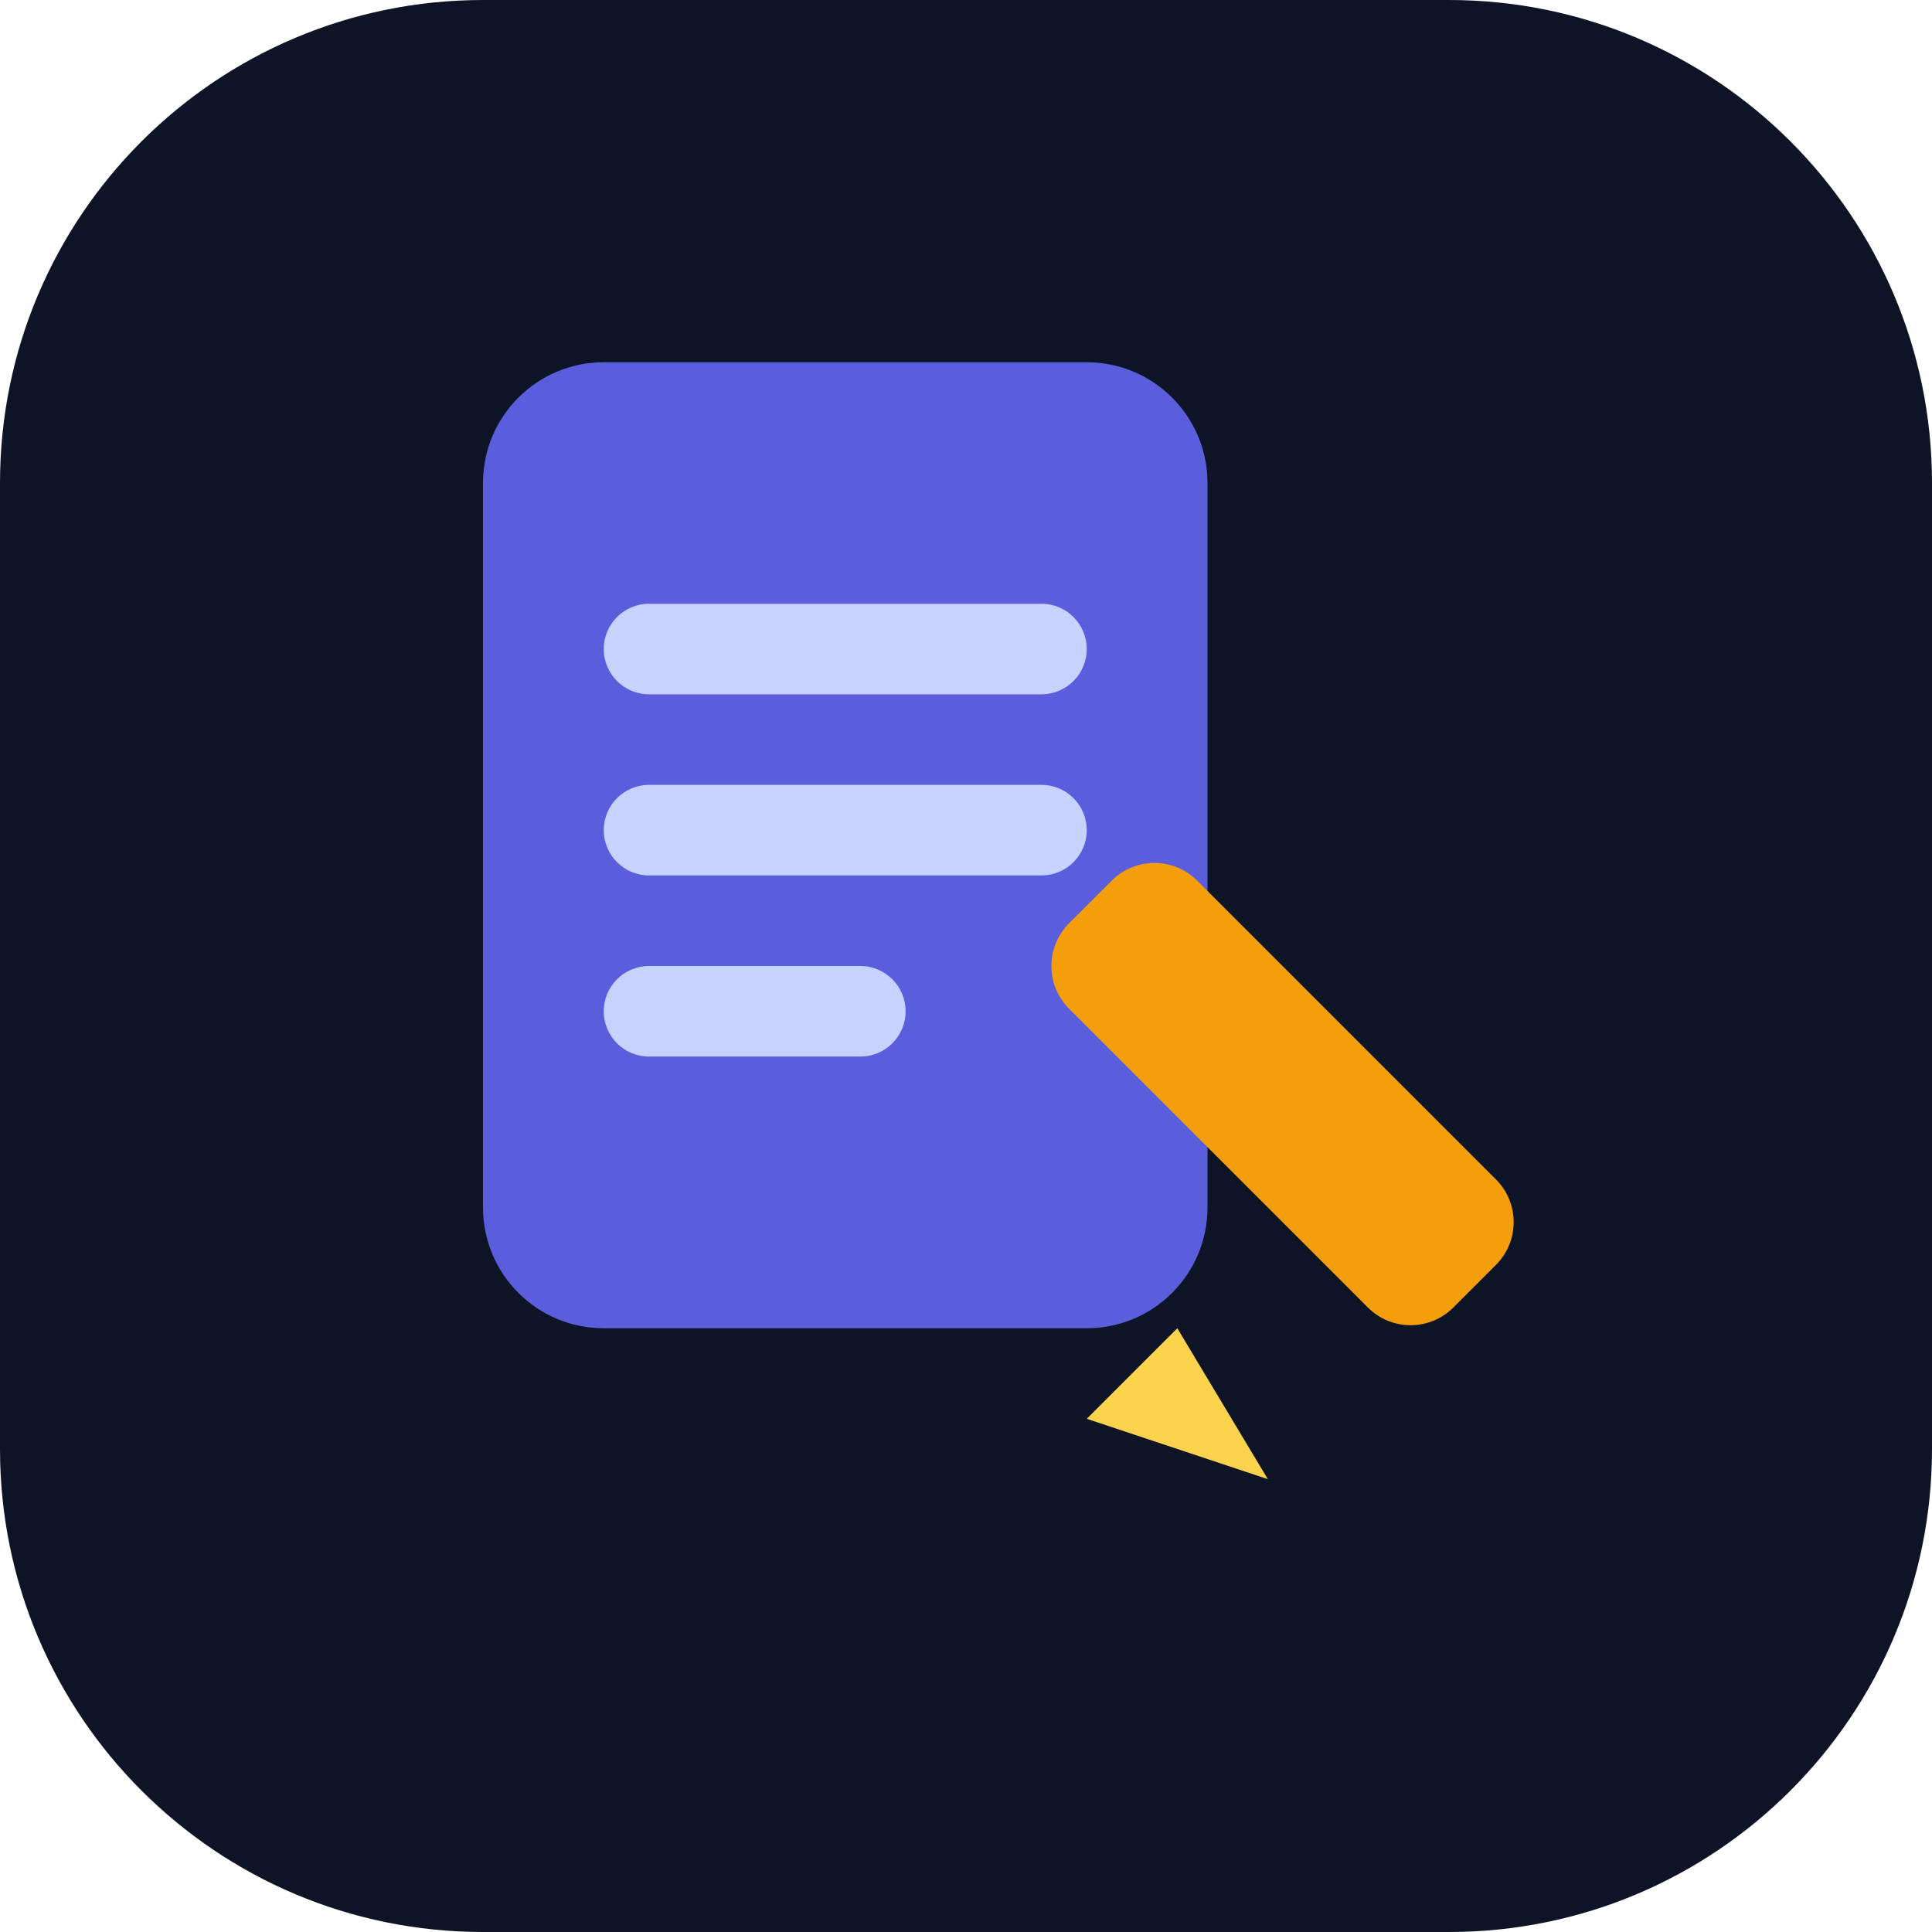
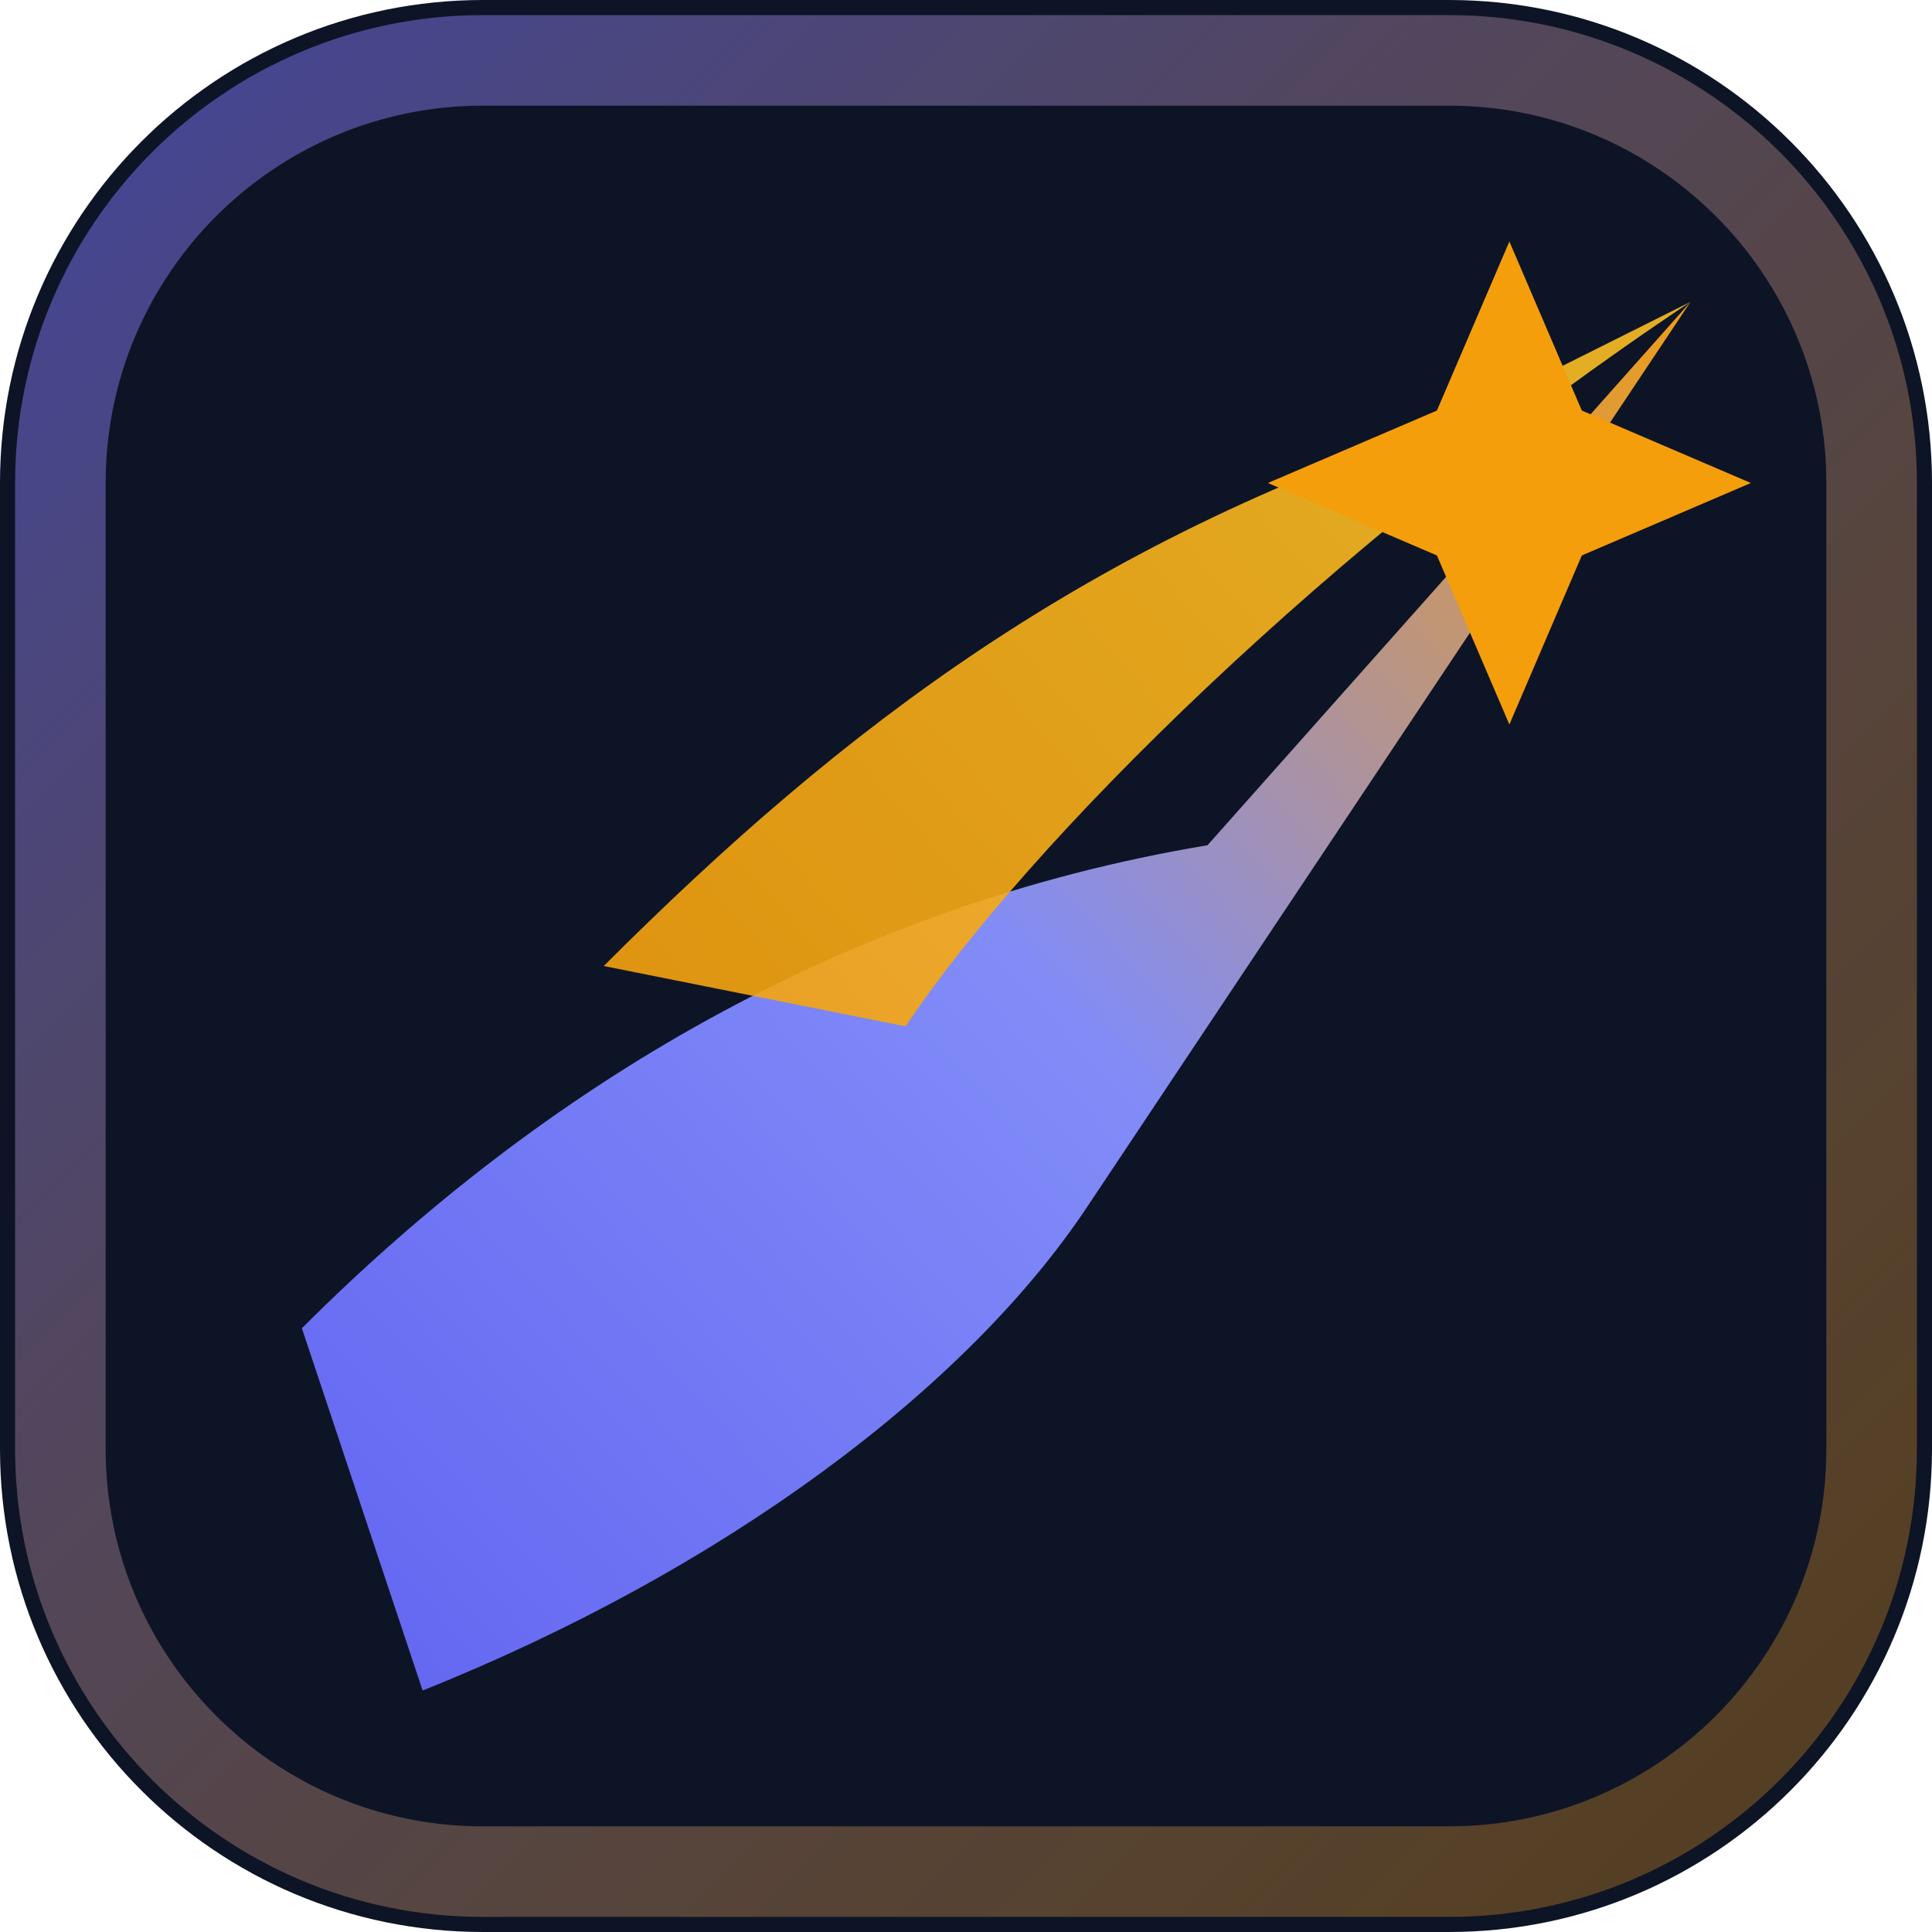
<svg xmlns="http://www.w3.org/2000/svg" viewBox="0 0 32 32" fill="none">
  <rect width="32" height="32" rx="8" fill="#0d1426" />
-   <rect x="8" y="6" width="12" height="16" rx="2" fill="#6366f1" opacity="0.9" />
-   <rect x="10" y="10" width="8" height="1.5" rx="0.75" fill="#c7d2fe" />
-   <rect x="10" y="13" width="8" height="1.5" rx="0.75" fill="#c7d2fe" />
-   <rect x="10" y="16" width="5" height="1.5" rx="0.75" fill="#c7d2fe" />
-   <rect x="17" y="16" width="3" height="9" rx="1" transform="rotate(-45 17 16)" fill="#f59e0b" />
-   <polygon points="19.5,22 21,24.5 18,23.5" fill="#fcd34d" />
+   <rect x="1" y="1" width="30" height="30" rx="7" stroke="url(#borderGrad)" stroke-width="1.5" />
+   <defs>
+     <linearGradient id="prepUdaanGrad" x1="4" y1="26" x2="28" y2="4" gradientUnits="userSpaceOnUse">
+       <stop offset="0%" stop-color="#6366f1" />
+       <stop offset="50%" stop-color="#818cf8" />
+       <stop offset="100%" stop-color="#f59e0b" />
+     </linearGradient>
+     <linearGradient id="accentGrad" x1="10" y1="20" x2="26" y2="6" gradientUnits="userSpaceOnUse">
+       <stop offset="0%" stop-color="#f59e0b" />
+       <stop offset="100%" stop-color="#fbbf24" />
+     </linearGradient>
+     <linearGradient id="borderGrad" x1="0" y1="0" x2="32" y2="32" gradientUnits="userSpaceOnUse">
+       <stop offset="0%" stop-color="#6366f1" stop-opacity="0.6" />
+       <stop offset="100%" stop-color="#f59e0b" stop-opacity="0.3" />
+     </linearGradient>
+   </defs>
+   <path d="M5 22C9 18 14 15 20 14L28 5C24 11 20 17 18 20C16 23 12 26 7 28L5 22Z" fill="url(#prepUdaanGrad)" />
+   <path d="M10 16C14 12 18 9 24 7L28 5C22 9 17 14 15 17L10 16Z" fill="url(#accentGrad)" opacity="0.9" />
+   <path d="M25 4L26.2 6.8L29 8L26.2 9.2L25 12L23.8 9.2L21 8L23.8 6.8L25 4Z" fill="#f59e0b" />
</svg>
